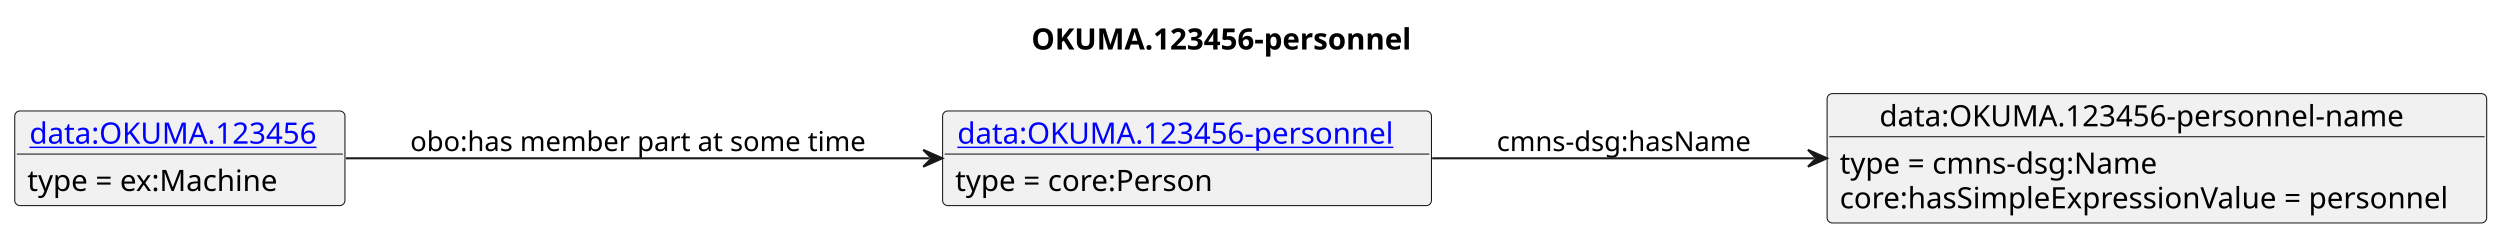
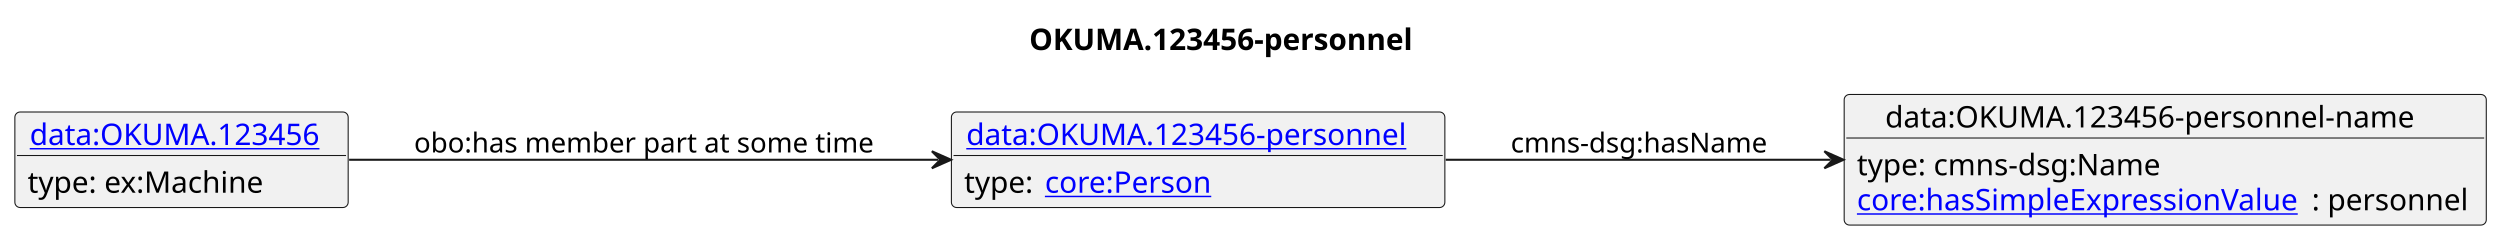
- <svg xmlns="http://www.w3.org/2000/svg" xmlns:xlink="http://www.w3.org/1999/xlink" contentStyleType="text/css" data-diagram-type="CLASS" height="112px" preserveAspectRatio="none" style="width:1188px;height:112px;background:#FFFFFF;" version="1.1" viewBox="0 0 1188 112" width="1188px" zoomAndPan="magnify">
+ <svg xmlns="http://www.w3.org/2000/svg" xmlns:xlink="http://www.w3.org/1999/xlink" contentStyleType="text/css" data-diagram-type="CLASS" height="112px" preserveAspectRatio="none" style="width:1177px;height:112px;background:#FFFFFF;" version="1.1" viewBox="0 0 1177 112" width="1177px" zoomAndPan="magnify">
  <defs />
  <g>
-     <text fill="#000000" font-family="sans-serif" font-size="14" font-weight="bold" lengthAdjust="spacing" textLength="194.448" x="490.111" y="23.535">OKUMA.123456-personnel</text>
+     <text fill="#000000" font-family="sans-serif" font-size="14" font-weight="bold" lengthAdjust="spacing" textLength="194.448" x="484.547" y="23.535">OKUMA.123456-personnel</text>
    <g class="entity" data-entity="o1" data-source-line="4" data-uid="ent0002" id="entity_o1">
      <rect fill="#F1F1F1" height="44.977" rx="2.5" ry="2.5" style="stroke:#181818;stroke-width:0.5;" width="232.319" x="447.92" y="52.728" />
      <a href="./OKUMA.123456-personnel.html" target="_top" title="./OKUMA.123456-personnel.html" xlink:actuate="onRequest" xlink:href="./OKUMA.123456-personnel.html" xlink:show="new" xlink:title="./OKUMA.123456-personnel.html" xlink:type="simple">
        <text fill="#0000FF" font-family="sans-serif" font-size="14" lengthAdjust="spacing" text-decoration="underline" textLength="218.319" x="454.92" y="68.263">data:OKUMA.123456-personnel</text>
      </a>
      <line style="stroke:#181818;stroke-width:0.5;" x1="448.92" x2="679.239" y1="73.217" y2="73.217" />
-       <text fill="#000000" font-family="sans-serif" font-size="14" lengthAdjust="spacing" textLength="128.57" x="453.92" y="90.752">type = core:Person</text>
+       <text fill="#000000" font-family="sans-serif" font-size="14" lengthAdjust="spacing" textLength="33.592" x="453.92" y="90.752">type:</text>
+       <a href="https://spec.industrialontologies.org/ontology/core/Core/Person" target="_top" title="https://spec.industrialontologies.org/ontology/core/Core/Person" xlink:actuate="onRequest" xlink:href="https://spec.industrialontologies.org/ontology/core/Core/Person" xlink:show="new" xlink:title="https://spec.industrialontologies.org/ontology/core/Core/Person" xlink:type="simple">
+         <text fill="#0000FF" font-family="sans-serif" font-size="14" lengthAdjust="spacing" text-decoration="underline" textLength="79.42" x="491.942" y="90.752">core:Person</text>
+       </a>
    </g>
    <g class="entity" data-entity="o2" data-source-line="7" data-uid="ent0003" id="entity_o2">
-       <rect fill="#F1F1F1" height="61.465" rx="2.5" ry="2.5" style="stroke:#181818;stroke-width:0.5;" width="313.431" x="868.24" y="44.488" />
-       <text fill="#000000" font-family="sans-serif" font-size="14" lengthAdjust="spacing" textLength="263.71" x="893.1" y="60.023">data:OKUMA.123456-personnel-name</text>
-       <line style="stroke:#181818;stroke-width:0.5;" x1="869.24" x2="1180.671" y1="64.977" y2="64.977" />
-       <text fill="#000000" font-family="sans-serif" font-size="14" lengthAdjust="spacing" textLength="161.369" x="874.24" y="82.512">type = cmns-dsg:Name</text>
-       <text fill="#000000" font-family="sans-serif" font-size="14" lengthAdjust="spacing" textLength="301.431" x="874.24" y="99">core:hasSimpleExpressionValue = personnel</text>
+       <rect fill="#F1F1F1" height="61.465" rx="2.5" ry="2.5" style="stroke:#181818;stroke-width:0.5;" width="302.302" x="868.24" y="44.488" />
+       <text fill="#000000" font-family="sans-serif" font-size="14" lengthAdjust="spacing" textLength="263.71" x="887.536" y="60.023">data:OKUMA.123456-personnel-name</text>
+       <line style="stroke:#181818;stroke-width:0.5;" x1="869.24" x2="1169.542" y1="64.977" y2="64.977" />
+       <text fill="#000000" font-family="sans-serif" font-size="14" lengthAdjust="spacing" textLength="150.24" x="874.24" y="82.512">type: cmns-dsg:Name</text>
+       <a href="https://spec.industrialontologies.org/ontology/core/Core/hasSimpleExpressionValue" target="_top" title="https://spec.industrialontologies.org/ontology/core/Core/hasSimpleExpressionValue" xlink:actuate="onRequest" xlink:href="https://spec.industrialontologies.org/ontology/core/Core/hasSimpleExpressionValue" xlink:show="new" xlink:title="https://spec.industrialontologies.org/ontology/core/Core/hasSimpleExpressionValue" xlink:type="simple">
+         <text fill="#0000FF" font-family="sans-serif" font-size="14" lengthAdjust="spacing" text-decoration="underline" textLength="214.143" x="874.24" y="99">core:hasSimpleExpressionValue</text>
+       </a>
+       <text fill="#000000" font-family="sans-serif" font-size="14" lengthAdjust="spacing" textLength="76.159" x="1088.383" y="99">: personnel</text>
    </g>
    <g class="entity" data-entity="o3" data-source-line="10" data-uid="ent0004" id="entity_o3">
      <rect fill="#F1F1F1" height="44.977" rx="2.5" ry="2.5" style="stroke:#181818;stroke-width:0.5;" width="156.919" x="7" y="52.728" />
      <a href="./OKUMA.123456.html" target="_top" title="./OKUMA.123456.html" xlink:actuate="onRequest" xlink:href="./OKUMA.123456.html" xlink:show="new" xlink:title="./OKUMA.123456.html" xlink:type="simple">
        <text fill="#0000FF" font-family="sans-serif" font-size="14" lengthAdjust="spacing" text-decoration="underline" textLength="142.919" x="14" y="68.263">data:OKUMA.123456</text>
      </a>
      <line style="stroke:#181818;stroke-width:0.5;" x1="8" x2="162.919" y1="73.217" y2="73.217" />
-       <text fill="#000000" font-family="sans-serif" font-size="14" lengthAdjust="spacing" textLength="126.15" x="13" y="90.752">type = ex:Machine</text>
+       <text fill="#000000" font-family="sans-serif" font-size="14" lengthAdjust="spacing" textLength="115.022" x="13" y="90.752">type: ex:Machine</text>
    </g>
    <g class="link" data-entity-1="o1" data-entity-2="o2" data-source-line="13" data-uid="lnk5" id="link_o1_o2">
-       <path codeLine="13" d="M680.58,75.218 C737.39,75.218 800.7,75.218 862.13,75.218" fill="none" id="o1-to-o2" style="stroke:#181818;stroke-width:1;" />
-       <polygon fill="#181818" points="868.13,75.218,859.13,71.218,863.13,75.218,859.13,79.218,868.13,75.218" style="stroke:#181818;stroke-width:1;" />
+       <path codeLine="13" d="M680.64,75.218 C737.56,75.218 800.9,75.218 861.91,75.218" fill="none" id="o1-to-o2" style="stroke:#181818;stroke-width:1;" />
+       <polygon fill="#181818" points="867.91,75.218,858.91,71.218,862.91,75.218,858.91,79.218,867.91,75.218" style="stroke:#181818;stroke-width:1;" />
      <text fill="#000000" font-family="sans-serif" font-size="13" lengthAdjust="spacing" textLength="126.077" x="711.24" y="71.787">cmns-dsg:hasName</text>
    </g>
    <g class="link" data-entity-1="o3" data-entity-2="o1" data-source-line="15" data-uid="lnk6" id="link_o3_o1">
      <path codeLine="15" d="M164.36,75.218 C241.3,75.218 353.87,75.218 441.73,75.218" fill="none" id="o3-to-o1" style="stroke:#181818;stroke-width:1;" />
      <polygon fill="#181818" points="447.73,75.218,438.73,71.218,442.73,75.218,438.73,79.218,447.73,75.218" style="stroke:#181818;stroke-width:1;" />
      <text fill="#000000" font-family="sans-serif" font-size="13" lengthAdjust="spacing" textLength="222.542" x="194.92" y="71.787">obo:has member part at some time</text>
    </g>
  </g>
</svg>
